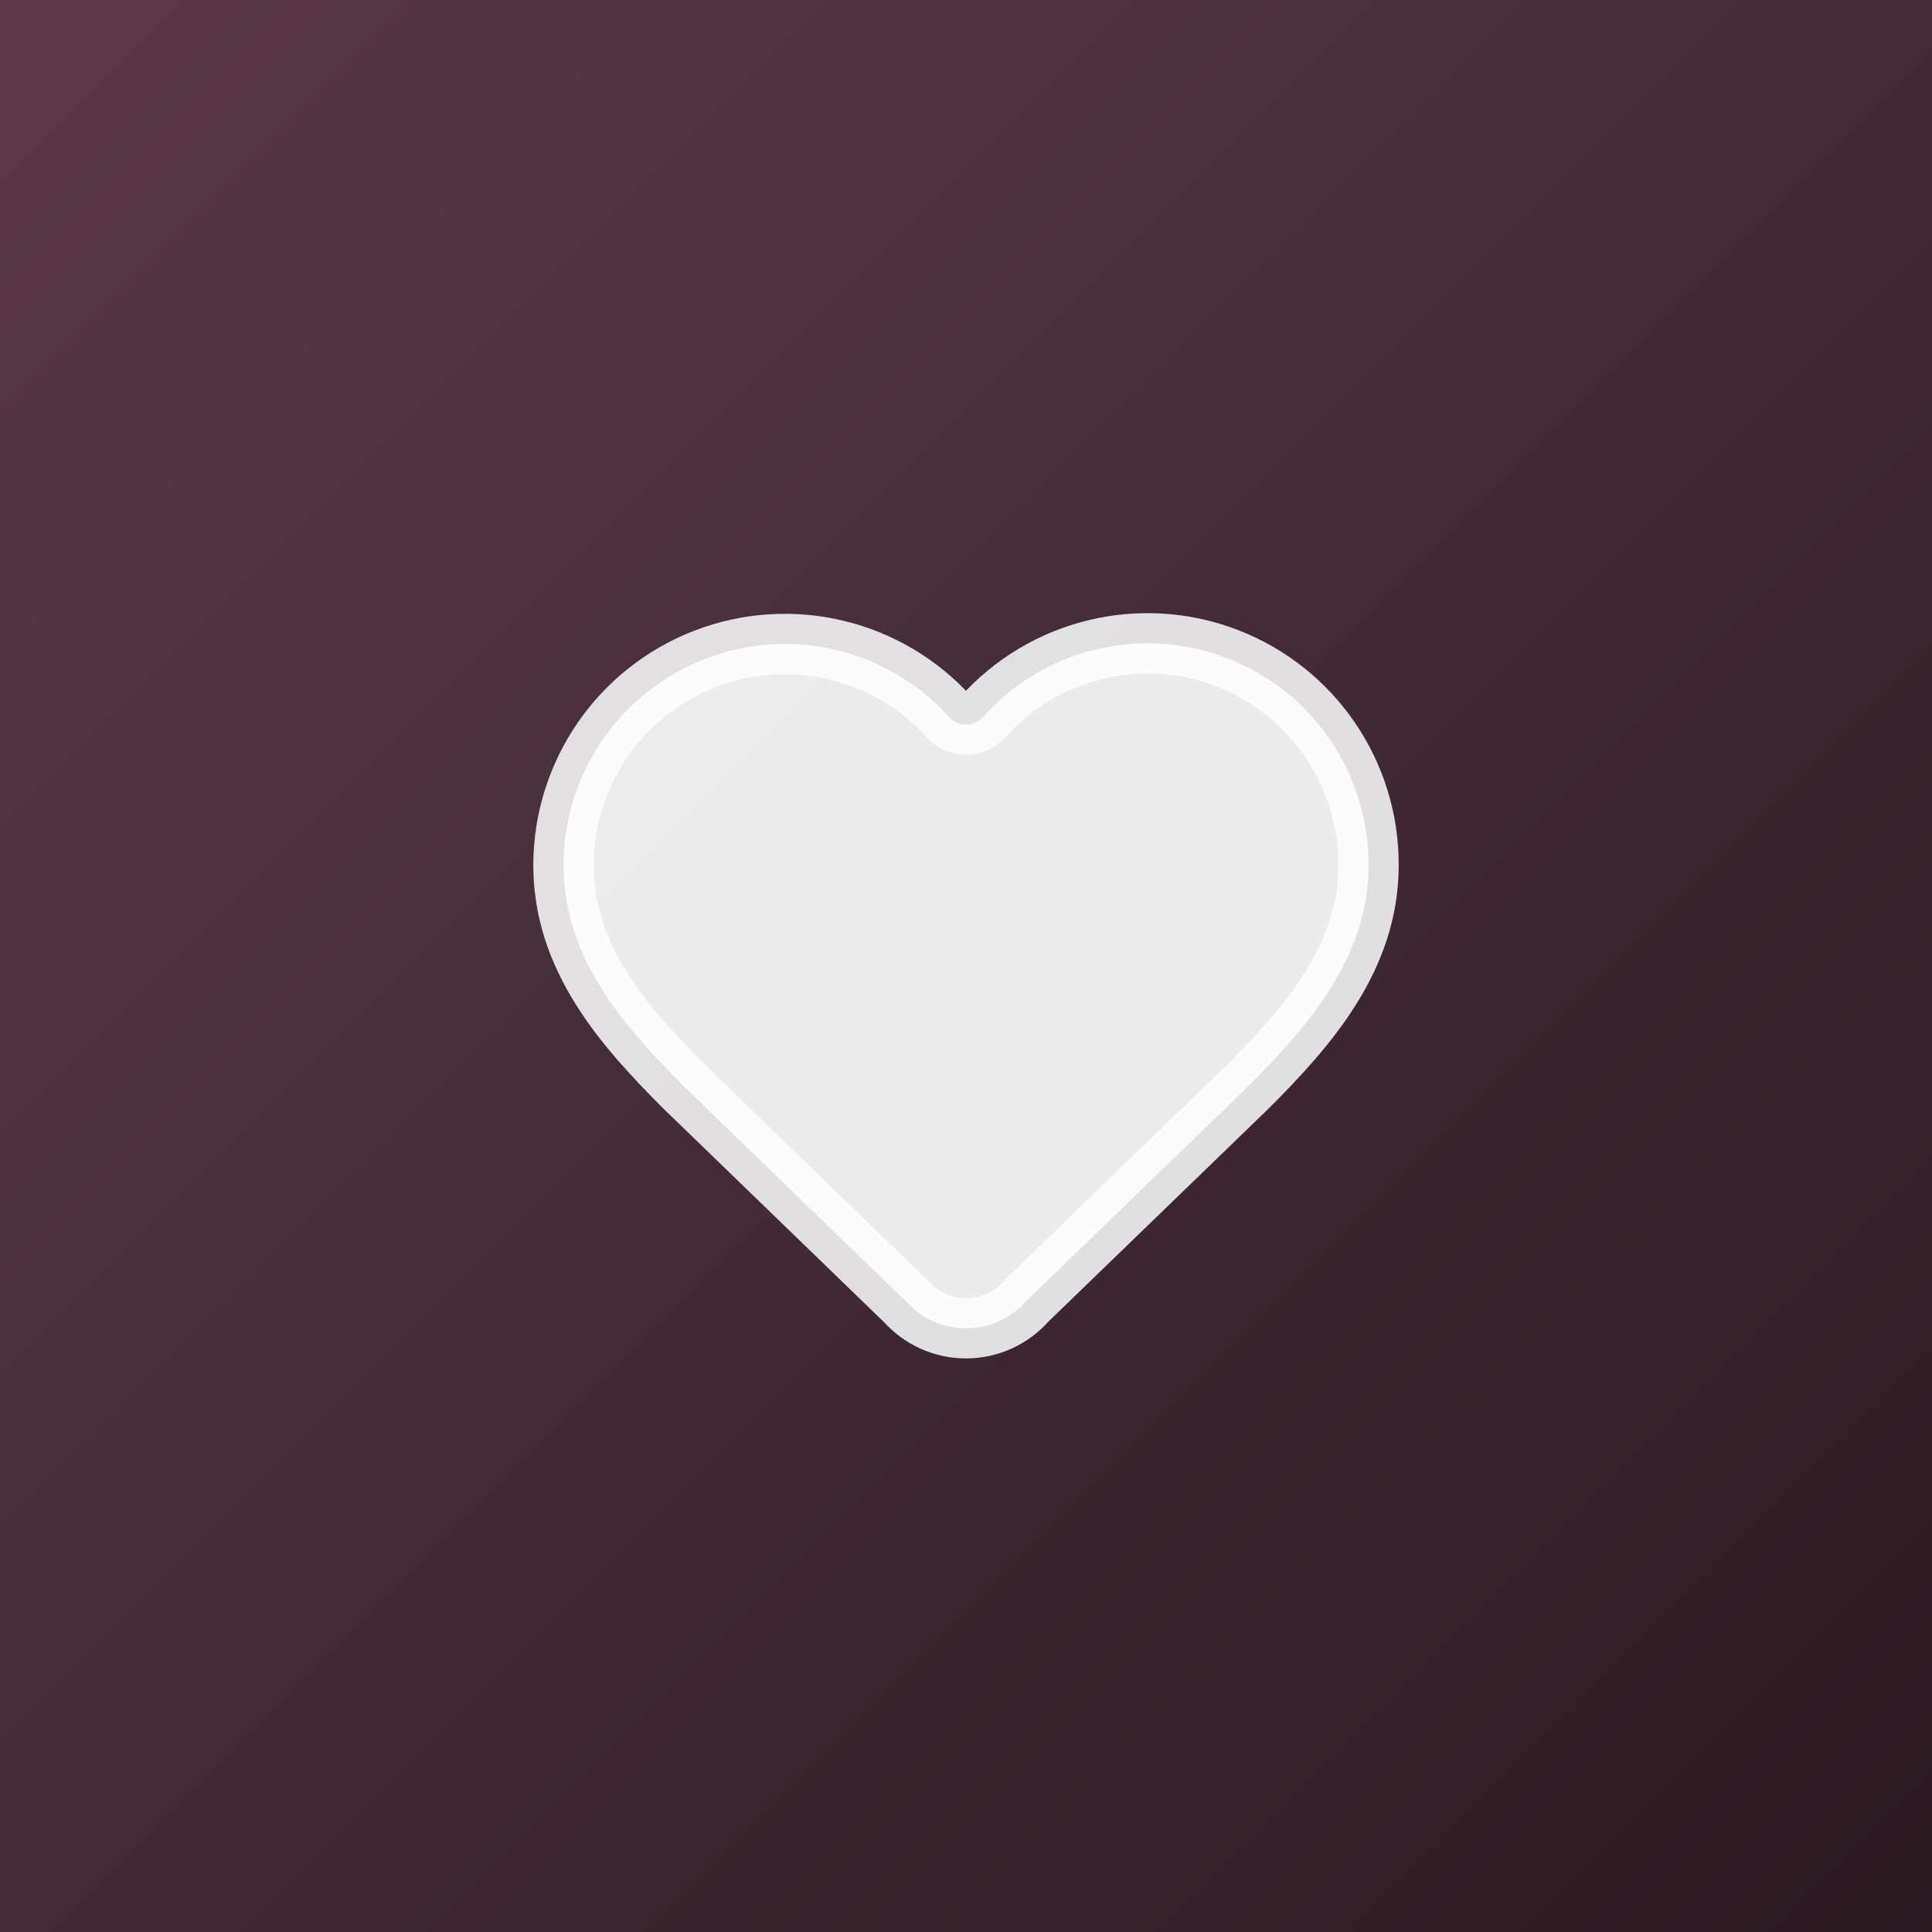
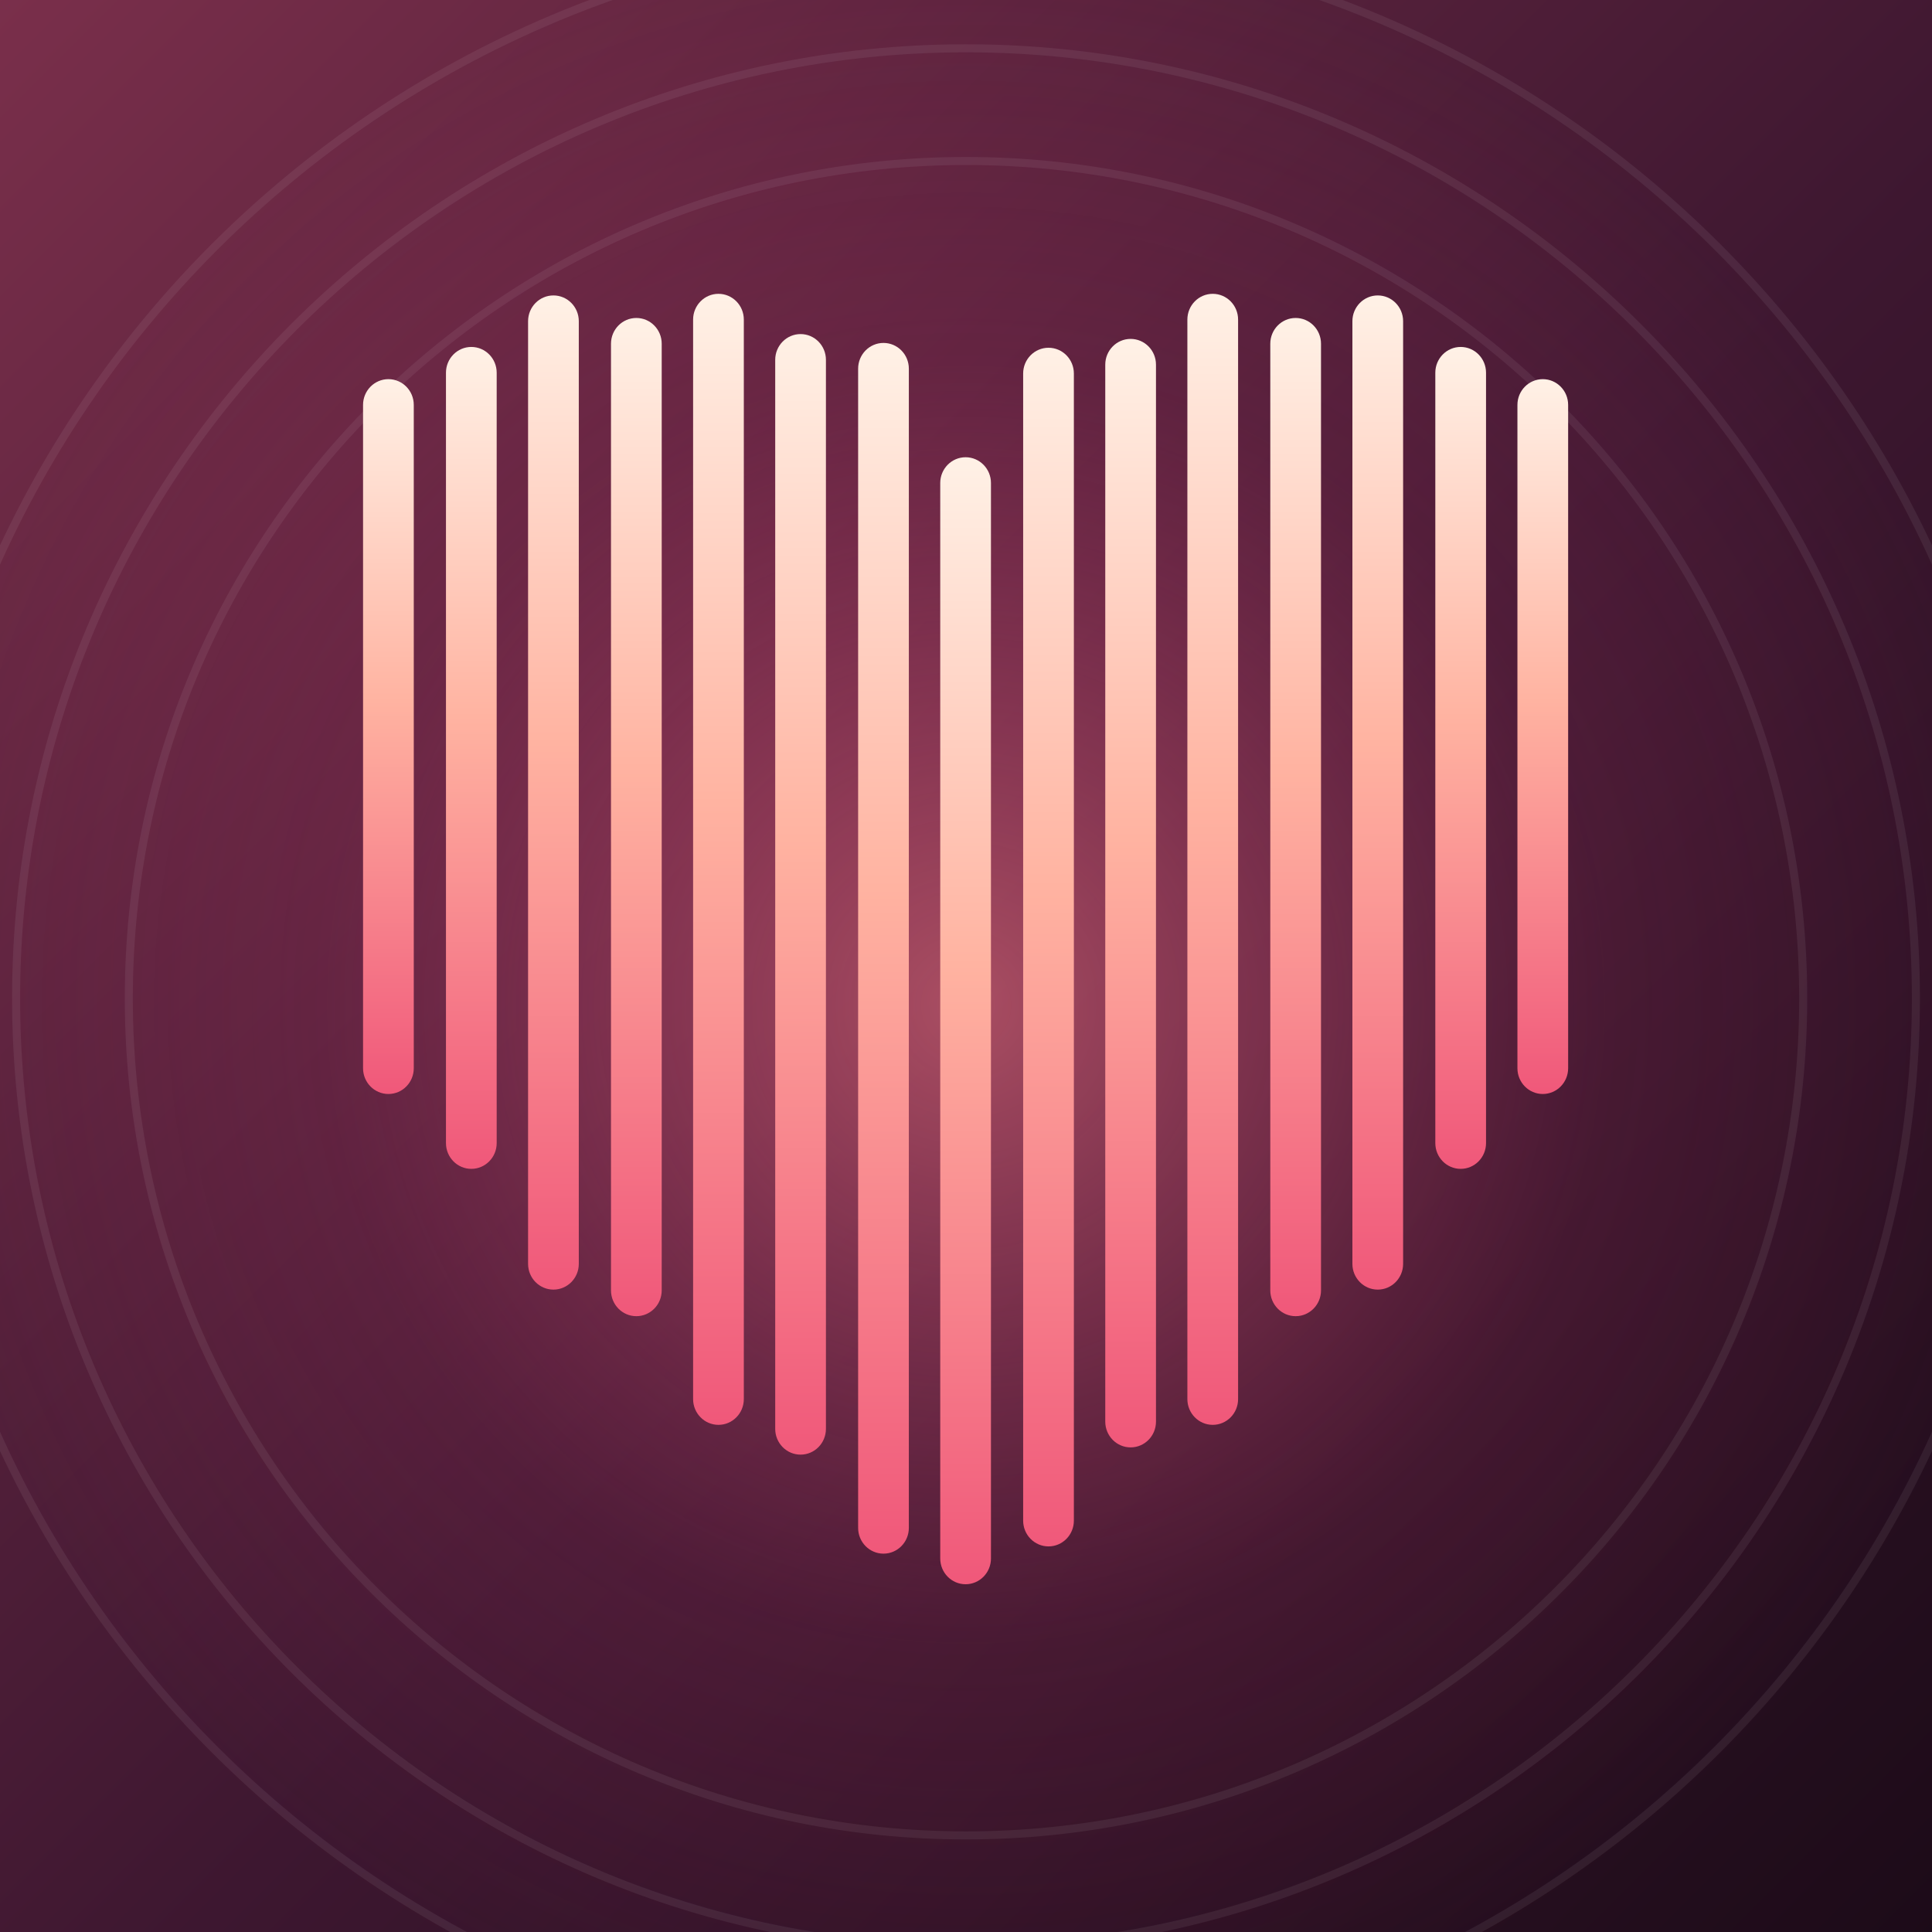
- <svg xmlns="http://www.w3.org/2000/svg" width="100%" height="100%" viewBox="0 0 96 96">
+ <svg xmlns="http://www.w3.org/2000/svg" width="100%" height="100%" viewBox="0 0 240 240">
  <defs>
    <linearGradient id="bg" x1="0" y1="0" x2="1" y2="1">
-       <stop offset="0" stop-color="#5b3a4a" />
-       <stop offset="1" stop-color="#2a1a22" />
+       <stop offset="0" stop-color="#7a2f4b" />
+       <stop offset="0.55" stop-color="#3d1730" />
+       <stop offset="1" stop-color="#1c0b18" />
+     </linearGradient>
+     <radialGradient id="glow" cx="0.5" cy="0.52" r="0.55">
+       <stop offset="0" stop-color="#ff7a8a" stop-opacity="0.55" />
+       <stop offset="0.6" stop-color="#e0457b" stop-opacity="0.12" />
+       <stop offset="1" stop-color="#e0457b" stop-opacity="0" />
+     </radialGradient>
+     <linearGradient id="bar" x1="0" y1="0" x2="0" y2="1">
+       <stop offset="0" stop-color="#fff1e6" />
+       <stop offset="0.45" stop-color="#ffb3a1" />
+       <stop offset="1" stop-color="#f0587a" />
    </linearGradient>
  </defs>
-   <rect width="96" height="96" fill="url(#bg)" />
-   <g transform="translate(24 24) scale(2)" fill="none" stroke="#fff" stroke-opacity="0.85" stroke-width="1.5" stroke-linecap="round" stroke-linejoin="round">
-     <path d="M2 9.5a5.5 5.5 0 0 1 9.591-3.676.56.56 0 0 0 .818 0A5.49 5.49 0 0 1 22 9.5c0 2.29-1.5 4-3 5.5l-5.492 5.313a2 2 0 0 1-3 .019L5 15c-1.5-1.5-3-3.2-3-5.5" fill="#fff" fill-opacity="0.9" />
+   <rect width="240" height="240" fill="url(#bg)" />
+   <rect width="240" height="240" fill="url(#glow)" />
+   <g fill="none" stroke="#ffffff" stroke-opacity="0.07" stroke-width="1">
+     <circle cx="120" cy="124" r="104" />
+     <circle cx="120" cy="124" r="118" />
+     <circle cx="120" cy="124" r="132" />
+   </g>
+   <g fill="url(#bar)">
+     <rect x="45.1" y="47.1" width="6.3" height="88.8" rx="3.2" />
+     <rect x="55.4" y="43.1" width="6.3" height="102.1" rx="3.2" />
+     <rect x="65.6" y="36.7" width="6.3" height="123.5" rx="3.2" />
+     <rect x="75.9" y="39.5" width="6.3" height="124.0" rx="3.2" />
+     <rect x="86.1" y="36.5" width="6.3" height="140.5" rx="3.2" />
+     <rect x="96.3" y="41.5" width="6.3" height="139.2" rx="3.2" />
+     <rect x="106.6" y="42.6" width="6.3" height="150.4" rx="3.2" />
+     <rect x="116.8" y="56.8" width="6.3" height="140.0" rx="3.2" />
+     <rect x="127.1" y="43.2" width="6.3" height="148.9" rx="3.2" />
+     <rect x="137.3" y="42.1" width="6.3" height="137.7" rx="3.2" />
+     <rect x="147.5" y="36.5" width="6.3" height="140.5" rx="3.2" />
+     <rect x="157.8" y="39.5" width="6.3" height="124.0" rx="3.2" />
+     <rect x="168.0" y="36.7" width="6.3" height="123.5" rx="3.2" />
+     <rect x="178.3" y="43.1" width="6.3" height="102.1" rx="3.2" />
+     <rect x="188.5" y="47.1" width="6.3" height="88.8" rx="3.2" />
  </g>
</svg>
